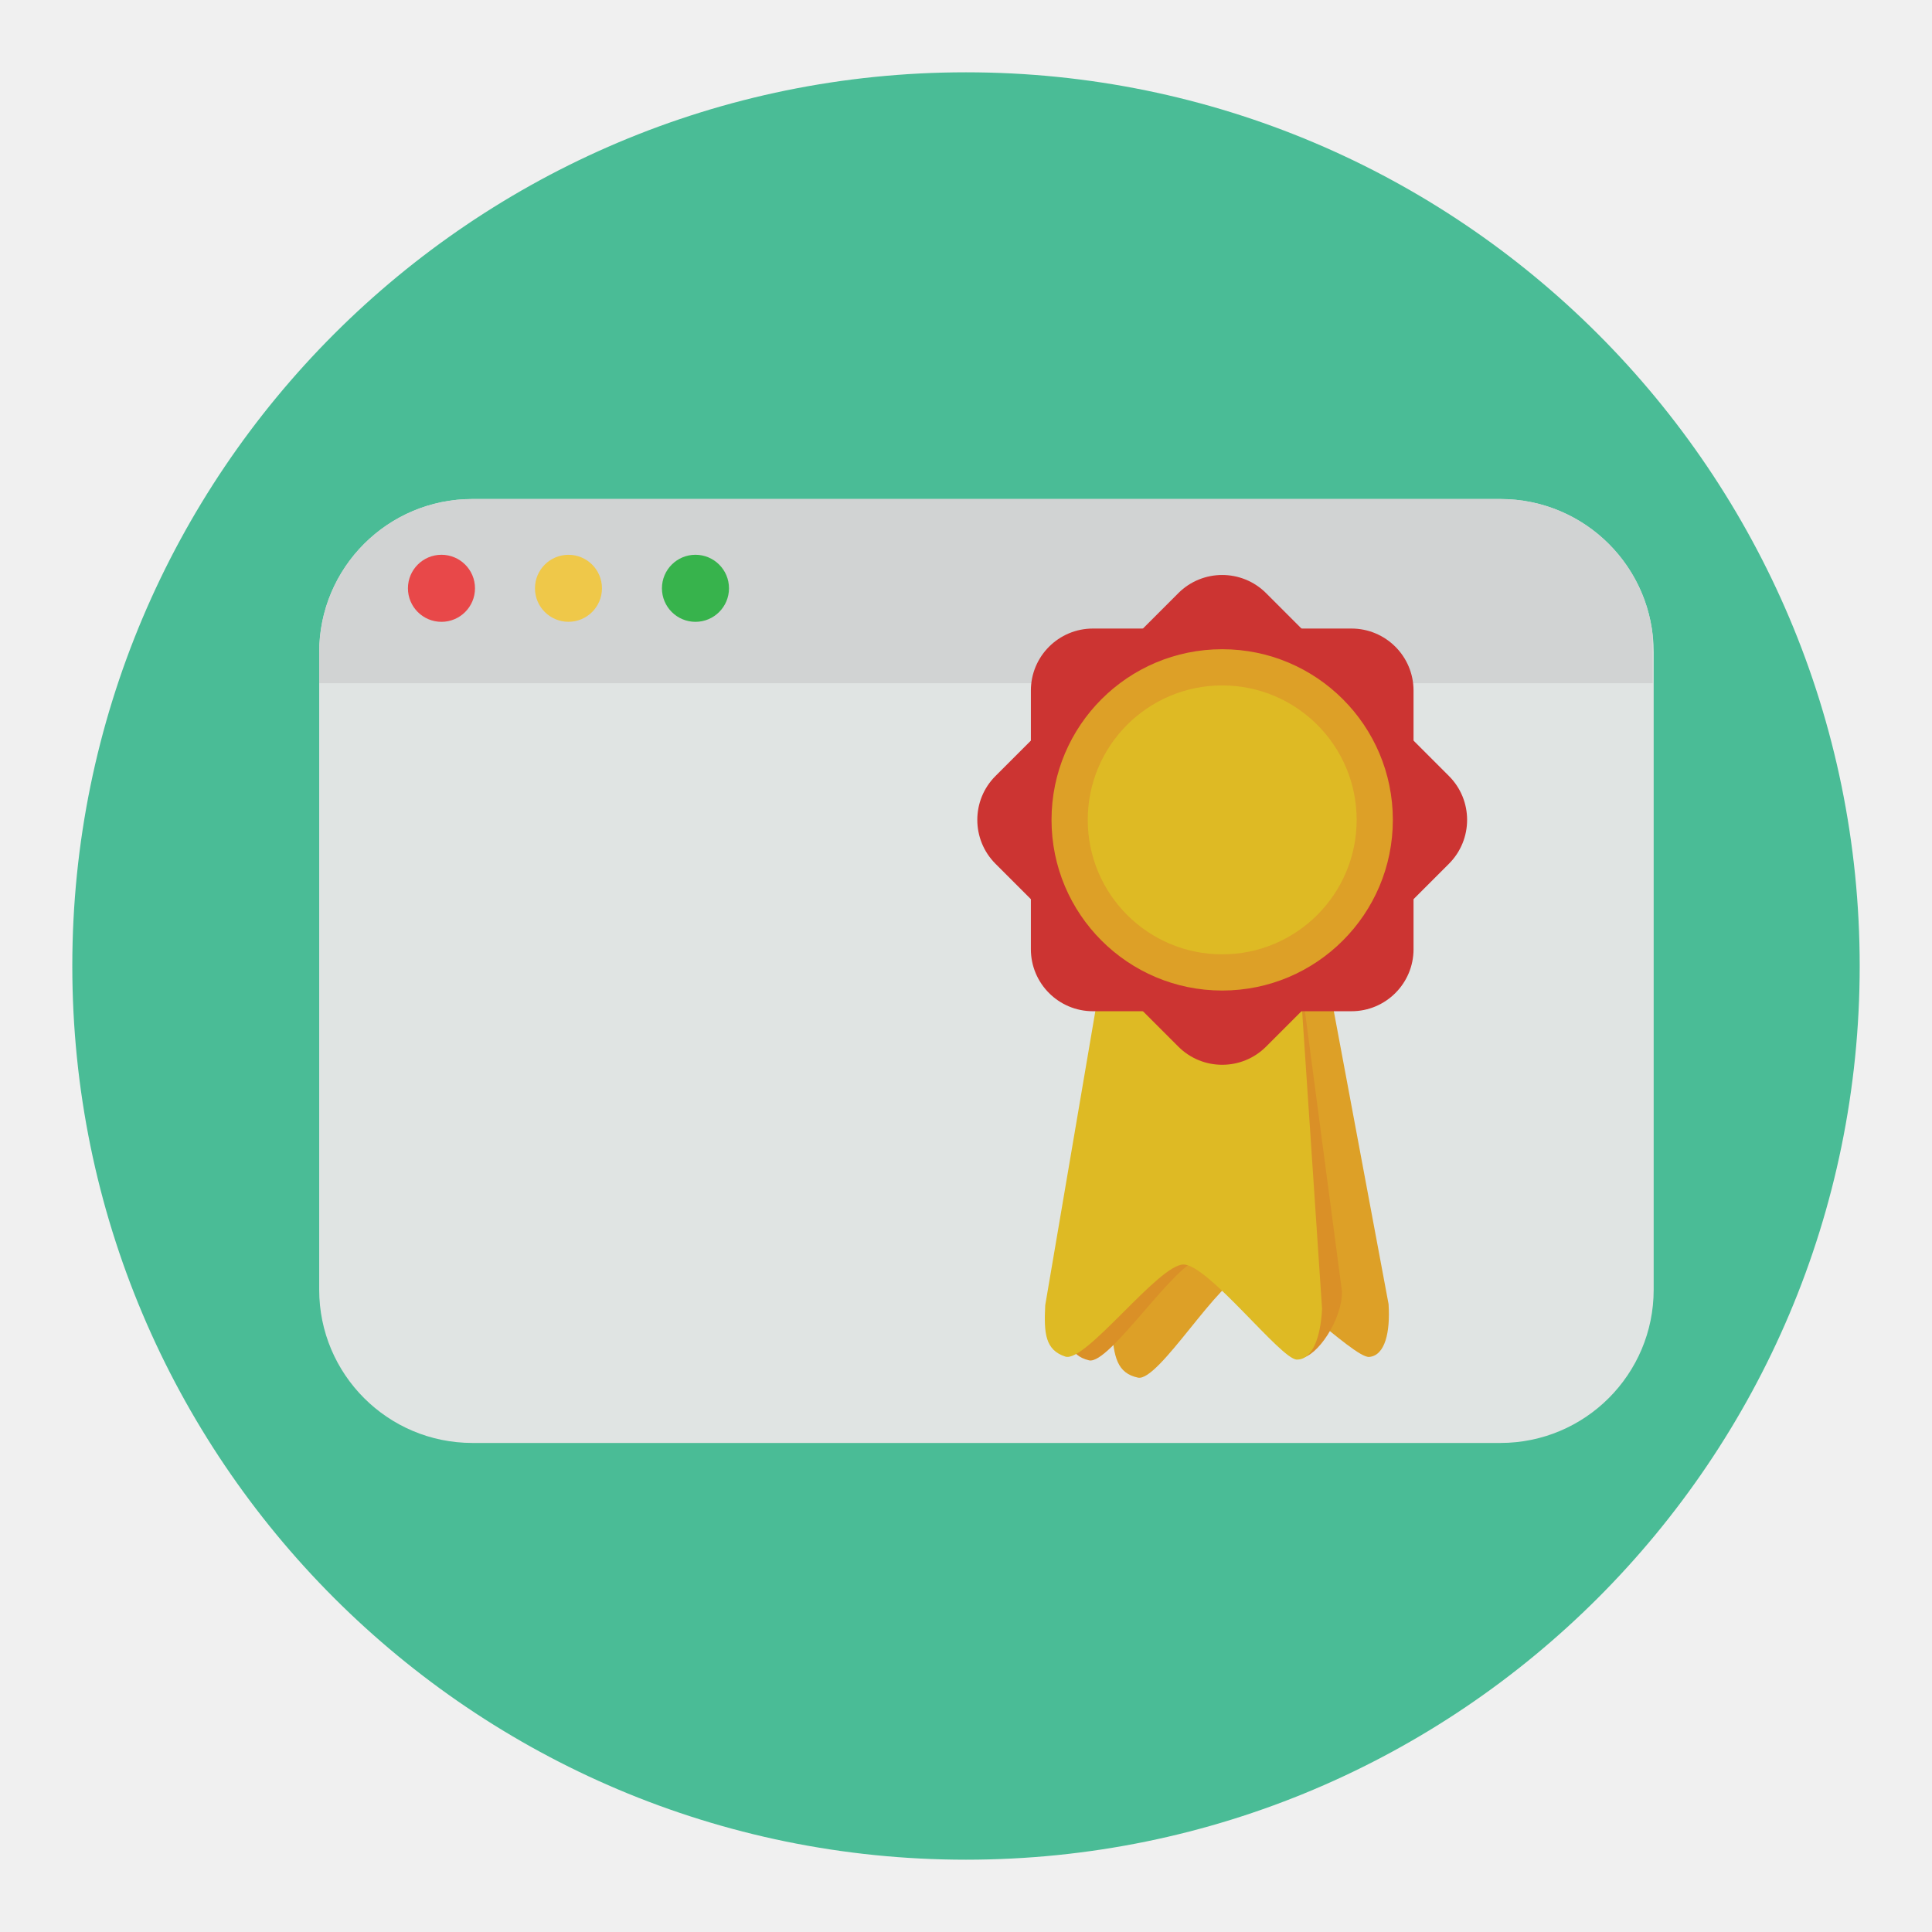
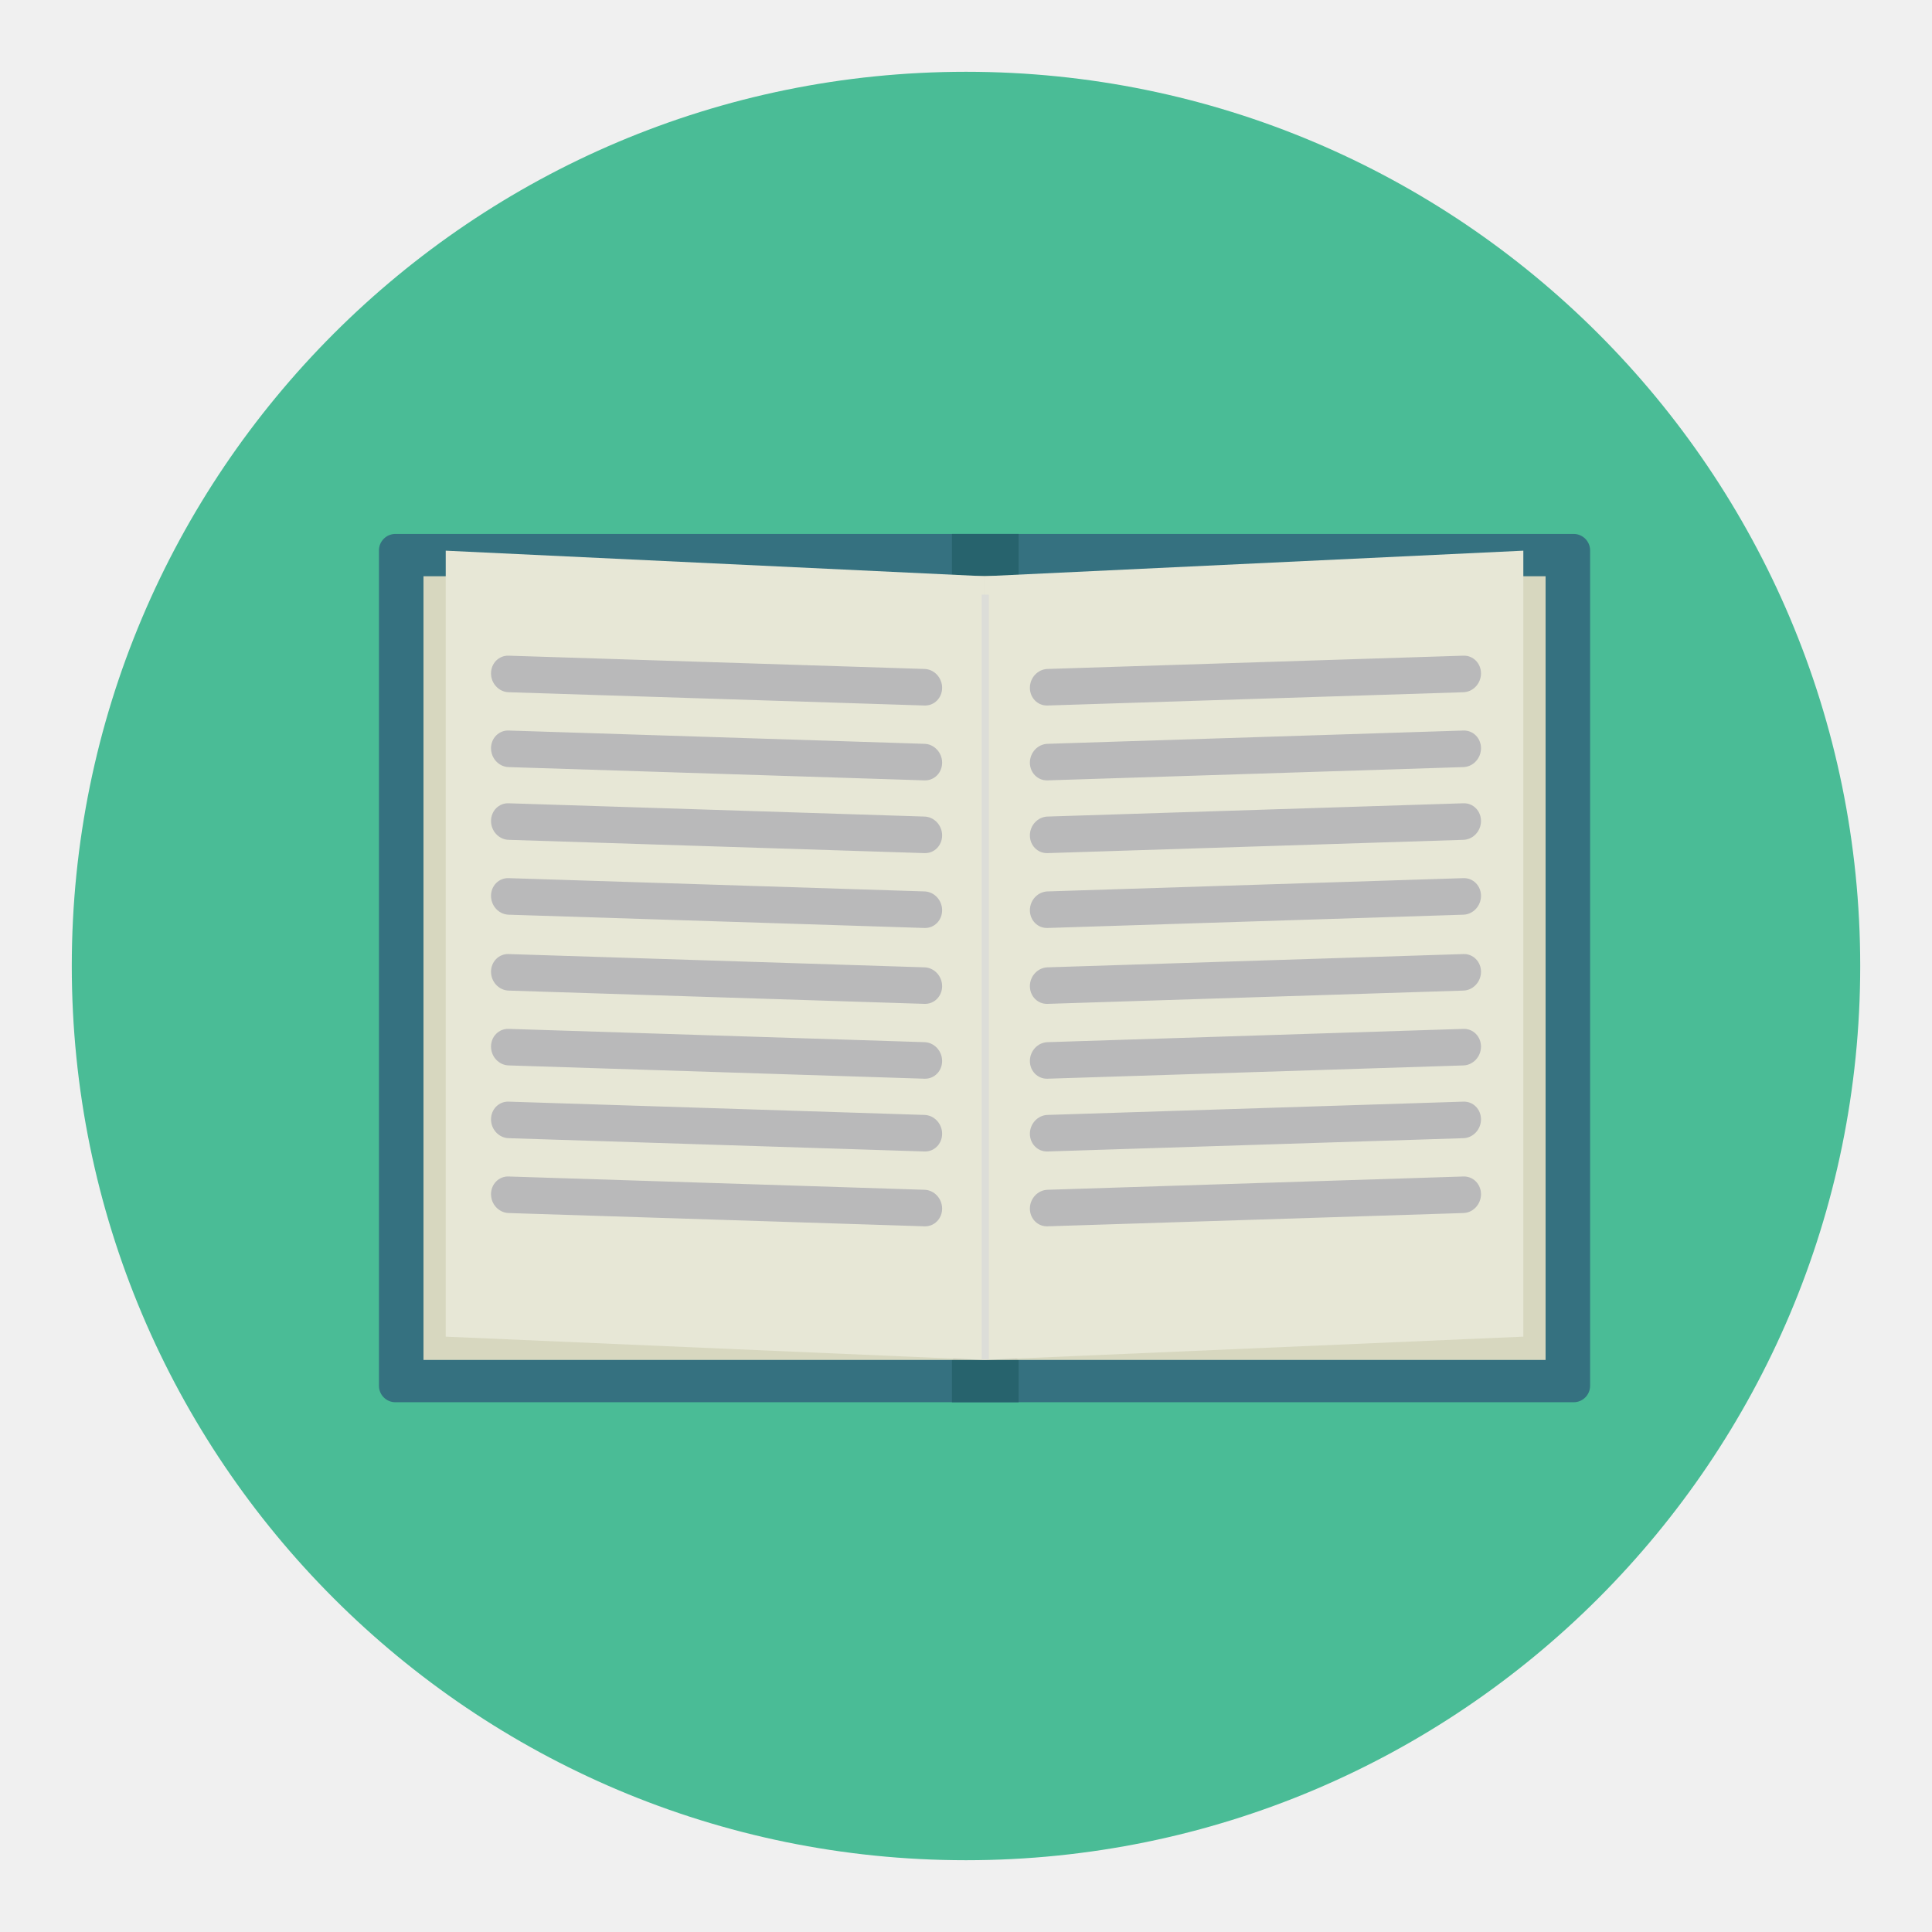
- <svg xmlns="http://www.w3.org/2000/svg" xmlns:xlink="http://www.w3.org/1999/xlink" version="1.1" id="Layer_1" x="0px" y="0px" width="136.913px" height="136.914px" viewBox="0 0 136.913 136.914" enable-background="new 0 0 136.913 136.914" xml:space="preserve">
+ <svg xmlns="http://www.w3.org/2000/svg" version="1.1" id="Layer_1" x="0px" y="0px" width="136.833px" height="136.834px" viewBox="0 0 136.833 136.834" style="enable-background:new 0 0 136.833 136.834;" xml:space="preserve">
+   <style type="text/css">
+ 
+ 	.st0{fill:#4699A1;}
+ 	.st1{fill:#473C30;}
+ 	.st2{fill:#AAAAAA;}
+ 	.st3{fill-rule:evenodd;clip-rule:evenodd;fill:#D7AF8F;}
+ 	.st4{fill:#49596B;}
+ 	.st5{fill:#7D3719;}
+ 	.st6{fill:#49A0AE;}
+ 	.st7{fill:#AFAFA3;}
+ 	.st8{fill:#E3AA24;}
+ 	.st9{fill:#4ABC96;}
+ 	.st10{fill:#181E1D;}
+ 	.st11{fill:#E6BE20;}
+ 	.st12{fill:#E79E2D;}
+ 	.st13{fill:#E7E7D6;}
+ 	.st14{fill:#E84849;}
+ 	.st15{fill:#E9C29C;}
+ 	.st16{fill:#E9E9EA;}
+ 	.st17{fill:#807F7F;}
+ 	.st18{fill:#809598;}
+ 	.st19{fill:#81725B;}
+ 	.st20{fill:#B1D4D7;}
+ 	.st21{fill:#83CECA;}
+ 	.st22{fill:#B58755;}
+ 	.st23{fill:#B6B6B7;}
+ 	.st24{fill:#1D8D45;}
+ 	.st25{fill:#1D9E49;}
+ 	.st26{fill:#ECE1D0;}
+ 	.st27{fill:#ECEDEA;}
+ 	.st28{fill:#B9B9BA;}
+ 	.st29{fill:#EDC92C;}
+ 	.st30{fill:#1FA85B;}
+ 	.st31{fill:#526B70;}
+ 	.st32{fill:#575757;}
+ 	.st33{fill:#BB5538;}
+ 	.st34{fill:#8C402B;}
+ 	.st35{fill:#8C5228;}
+ 	.st36{fill:#BC992F;}
+ 	.st37{fill:#8D8D8D;}
+ 	.st38{fill-rule:evenodd;clip-rule:evenodd;fill:#E8C790;}
+ 	.st39{fill:#8E6E52;}
+ 	.st40{fill:#202121;}
+ 	.st41{fill:#202B2D;}
+ 	.st42{fill-rule:evenodd;clip-rule:evenodd;fill:#E9C29C;}
+ 	.st43{fill:#BF8A67;}
+ 	.st44{fill:#21AC4B;}
+ 	.st45{fill:#BFBEBE;}
+ 	.st46{fill:#BFC1A9;}
+ 	.st47{fill:#242D2B;}
+ 	.st48{fill:#F37C2A;}
+ 	.st49{fill:#27636D;}
+ 	.st50{fill:#5B4F3F;}
+ 	.st51{fill:#28333B;}
+ 	.st52{fill:#F6DA66;}
+ 	.st53{fill-rule:evenodd;clip-rule:evenodd;fill:#ECE1D0;}
+ 	.st54{fill:#5E5F5E;}
+ 	.st55{fill:url(#SVGID_1_);}
+ 	.st56{fill:#C48F2C;}
+ 	.st57{fill:#2A3633;}
+ 	.st58{fill:#2A646E;}
+ 	.st59{fill:#C5C3AE;}
+ 	.st60{fill:#2B2B2A;}
+ 	.st61{fill:#606060;}
+ 	.st62{fill-rule:evenodd;clip-rule:evenodd;fill:#BEBEBE;}
+ 	.st63{fill:#FFFFFF;}
+ 	.st64{fill-rule:evenodd;clip-rule:evenodd;fill:#F2E8D3;}
+ 	.st65{fill:#65A844;}
+ 	.st66{fill-rule:evenodd;clip-rule:evenodd;fill:#F5DFB5;}
+ 	.st67{fill:#CBCBC5;}
+ 	.st68{fill:#9E7C5A;}
+ 	.st69{fill:#9E9F9F;}
+ 	.st70{fill:#CDCCCB;}
+ 	.st71{fill:#CDCDCE;}
+ 	.st72{fill:#9F77AA;}
+ 	.st73{fill:#327477;}
+ 	.st74{fill:#333738;}
+ 	.st75{fill:#343433;}
+ 	.st76{fill:#344E5D;}
+ 	.st77{fill:#357180;}
+ 	.st78{fill:#36454F;}
+ 	.st79{fill:#383939;}
+ 	.st80{fill:#6C533E;}
+ 	.st81{fill:#6CC077;}
+ 	.st82{fill:#6D5D49;}
+ 	.st83{fill:#6EC2CB;}
+ 	.st84{fill:#6F8284;}
+ 	.st85{fill:#028CA3;}
+ 	.st86{fill:#D1962A;}
+ 	.st87{fill:#D1AFD2;}
+ 	.st88{fill:#036A7B;}
+ 	.st89{fill:#039A88;}
+ 	.st90{fill:#D3E8E9;}
+ 	.st91{fill:#D5CEA9;}
+ 	.st92{fill:#3B7F89;}
+ 	.st93{fill:#D62127;}
+ 	.st94{fill:#3C4D5B;}
+ 	.st95{fill:#D7AE29;}
+ 	.st96{fill:#D7B129;}
+ 	.st97{fill:#D7D7BF;}
+ 	.st98{fill:#D7D7D7;}
+ 	.st99{fill:#D7DABA;}
+ 	.st100{fill:#70BFC8;}
+ 	.st101{fill:#A2D4DE;}
+ 	.st102{fill:#A480B1;}
+ 	.st103{fill:#A48A75;}
+ 	.st104{fill:#786451;}
+ 	.st105{fill:#DBF0F5;}
+ 	.st106{fill:#797979;}
+ 	.st107{fill:#DCDCC6;}
+ 	.st108{fill:#DCDCD2;}
+ 	.st109{fill:#DCDDD8;}
+ 	.st110{fill:#DDDDDC;}
+ 	.st111{fill:#DFBA24;}
+ 	.st112{fill:#DFDFDF;}
+ 	.st113{fill:#435364;}
+ 	.st114{fill:#43B665;}
+ 
+ </style>
  <g>
+     <circle class="st9" cx="68.417" cy="68.417" r="63.333" />
    <g>
+       <path class="st77" d="M112.62,98.147c0,0.646-0.522,1.167-1.167,1.167H28.005c-0.644,0-1.166-0.521-1.166-1.167V38.982    c0-0.643,0.522-1.166,1.166-1.166h83.448c0.644,0,1.167,0.523,1.167,1.166V98.147z" />
+       <rect x="67.421" y="37.816" class="st49" width="4.721" height="61.498" />
+       <polygon class="st97" points="69.729,40.812 29.993,40.812 29.993,96.318 69.729,96.318 109.466,96.318 109.466,40.812   " />
+       <rect x="67.506" y="40.812" class="st59" width="4.549" height="55.466" />
+       <polygon class="st13" points="69.729,96.318 31.569,94.669 31.569,39.002 69.729,40.812   " />
+       <polygon class="st13" points="107.89,94.669 69.729,96.318 69.729,40.812 107.89,39.002   " />
+       <rect x="69.524" y="42.114" class="st109" width="0.512" height="54.164" />
      <g>
-         <g>
-           <g>
-             <circle fill="#4ABC96" cx="68.457" cy="68.457" r="63.333" />
-           </g>
-         </g>
-       </g>
-     </g>
-     <g>
-       <g>
-         <g>
-           <defs>
-             <path id="SVGID_13_" d="M117.19,46.223c0-5.996-4.861-10.859-10.861-10.859h-72.85c-5.998,0-10.859,4.863-10.859,10.859v45.175       c0,5.997,4.861,10.859,10.859,10.859h72.85c6,0,10.861-4.862,10.861-10.859V46.223z" />
-           </defs>
-           <clipPath id="SVGID_2_">
-             <use xlink:href="#SVGID_13_" overflow="visible" />
-           </clipPath>
-           <g clip-path="url(#SVGID_2_)">
-             <path fill="#E0E4E3" d="M117.19,46.223c0-5.996-4.861-10.859-10.861-10.859h-72.85c-5.998,0-10.859,4.863-10.859,10.859v45.175       c0,5.997,4.861,10.859,10.859,10.859h72.85c6,0,10.861-4.862,10.861-10.859V46.223z" />
-             <g>
-               <path fill="#D1D3D3" d="M117.12,45.019c-0.6-5.429-5.198-9.656-10.791-9.656h-72.85c-5.998,0-10.859,4.863-10.859,10.859        v2.196h94.5V45.019z" />
-             </g>
-           </g>
-           <g clip-path="url(#SVGID_2_)">
-             <g>
-               <circle fill="#E84849" cx="31.285" cy="41.691" r="2.376" />
-             </g>
-             <g>
-               <circle fill="#EFC849" cx="40.285" cy="41.691" r="2.374" />
-             </g>
-             <g>
-               <circle fill="#37B34C" cx="49.285" cy="41.691" r="2.376" />
-             </g>
-           </g>
-         </g>
+         <path class="st28" d="M66.726,48.714c0,0.715-0.557,1.276-1.244,1.254L36.02,49.027c-0.687-0.022-1.244-0.619-1.244-1.334l0,0     c0-0.716,0.558-1.277,1.244-1.255l29.462,0.941C66.168,47.402,66.726,47.999,66.726,48.714L66.726,48.714z" />
+         <path class="st28" d="M66.726,54.015c0,0.715-0.557,1.277-1.244,1.255L36.02,54.329c-0.687-0.022-1.244-0.62-1.244-1.335l0,0     c0-0.715,0.558-1.276,1.244-1.254l29.462,0.941C66.168,52.704,66.726,53.3,66.726,54.015L66.726,54.015z" />
+         <path class="st28" d="M66.726,59.167c0,0.716-0.557,1.277-1.244,1.255L36.02,59.481c-0.687-0.022-1.244-0.619-1.244-1.335l0,0     c0-0.715,0.558-1.276,1.244-1.254l29.462,0.941C66.168,57.856,66.726,58.453,66.726,59.167L66.726,59.167z" />
+         <path class="st28" d="M66.726,64.468c0,0.716-0.557,1.278-1.244,1.256L36.02,64.783c-0.687-0.022-1.244-0.62-1.244-1.336l0,0     c0-0.715,0.558-1.275,1.244-1.253l29.462,0.941C66.168,63.158,66.726,63.753,66.726,64.468L66.726,64.468z" />
+         <path class="st28" d="M66.726,69.845c0,0.714-0.557,1.276-1.244,1.254L36.02,70.158c-0.687-0.022-1.244-0.62-1.244-1.334l0,0     c0-0.715,0.558-1.275,1.244-1.253l29.462,0.941C66.168,68.535,66.726,69.13,66.726,69.845L66.726,69.845z" />
+         <path class="st28" d="M66.726,75.146c0,0.715-0.557,1.276-1.244,1.254L36.02,75.458c-0.687-0.022-1.244-0.619-1.244-1.334l0,0     c0-0.714,0.558-1.276,1.244-1.254l29.462,0.941C66.168,73.834,66.726,74.432,66.726,75.146L66.726,75.146z" />
+         <path class="st28" d="M66.726,80.298c0,0.715-0.557,1.277-1.244,1.255L36.02,80.612c-0.687-0.022-1.244-0.62-1.244-1.335l0,0     c0-0.714,0.558-1.275,1.244-1.253l29.462,0.941C66.168,78.988,66.726,79.584,66.726,80.298L66.726,80.298z" />
+         <path class="st28" d="M66.726,85.599c0,0.716-0.557,1.277-1.244,1.255L36.02,85.913c-0.687-0.022-1.244-0.619-1.244-1.335l0,0     c0-0.713,0.558-1.275,1.244-1.253l29.462,0.941C66.168,84.289,66.726,84.886,66.726,85.599L66.726,85.599z" />
      </g>
      <g>
-         <g>
-           <path fill="#DDA027" d="M98.403,92.417c0.129,1.988-0.248,3.644-1.373,3.744s-7.021-6.008-8.789-5.851      c-1.768,0.158-6.125,7.639-7.6,7.318c-1.477-0.32-1.715-1.468-1.846-3.456l1.154-21.826c-0.129-1.988,1.49-3.753,3.621-3.945      l6.748-0.605c2.131-0.189,3.963,1.269,4.092,3.255L98.403,92.417z" />
-         </g>
-         <g>
-           <path fill="#DA9027" d="M95.101,91.522c0.025,2.001-1.775,4.633-2.898,4.712c-1.125,0.078-5.326-7.155-7.092-7.033      c-1.766,0.124-6.488,7.553-7.939,7.201s-1.625-1.508-1.652-3.508l2.285-21.908c-0.025-2,1.678-3.742,3.807-3.891l6.74-0.473      c2.127-0.148,3.873,1.352,3.9,3.352L95.101,91.522z" />
-         </g>
-         <g>
-           <path fill="#DEBA24" d="M93.69,92.754c-0.102,1.997-0.668,3.609-1.793,3.594c-1.127-0.015-6.252-6.713-8.021-6.737      c-1.77-0.022-6.957,6.998-8.381,6.526c-1.424-0.471-1.523-1.639-1.424-3.637l3.691-21.66c0.104-1.997,1.914-3.593,4.045-3.565      l6.754,0.087c2.131,0.027,3.777,1.668,3.674,3.666L93.69,92.754z" />
-         </g>
-         <g>
-           <path fill="#CC3432" d="M100.173,67.264c0,2.43-1.969,4.398-4.398,4.398H77.45c-2.428,0-4.396-1.969-4.396-4.398V48.939      c0-2.428,1.969-4.396,4.396-4.396h18.324c2.43,0,4.398,1.969,4.398,4.396V67.264z" />
-         </g>
-         <g>
-           <path fill="#CC3432" d="M89.724,74.169c-1.719,1.718-4.504,1.718-6.221,0L70.546,61.212c-1.717-1.719-1.717-4.503,0-6.219      l12.957-12.958c1.717-1.717,4.502-1.717,6.221,0l12.957,12.958c1.717,1.716,1.717,4.5,0,6.219L89.724,74.169z" />
-         </g>
-         <g>
-           <circle fill="#DDA027" cx="86.612" cy="58.102" r="12.094" />
-         </g>
-         <g>
-           <circle fill="#DEBA24" cx="86.613" cy="58.102" r="9.528" />
-         </g>
+         <path class="st28" d="M72.942,48.714c0,0.715,0.557,1.276,1.244,1.254l29.462-0.941c0.687-0.022,1.244-0.619,1.244-1.334l0,0     c0-0.716-0.558-1.277-1.244-1.255l-29.462,0.941C73.5,47.402,72.942,47.999,72.942,48.714L72.942,48.714z" />
+         <path class="st28" d="M72.942,54.015c0,0.715,0.557,1.277,1.244,1.255l29.462-0.941c0.687-0.022,1.244-0.62,1.244-1.335l0,0     c0-0.715-0.558-1.276-1.244-1.254l-29.462,0.941C73.5,52.704,72.942,53.3,72.942,54.015L72.942,54.015z" />
+         <path class="st28" d="M72.942,59.167c0,0.716,0.557,1.277,1.244,1.255l29.462-0.941c0.687-0.022,1.244-0.619,1.244-1.335l0,0     c0-0.715-0.558-1.276-1.244-1.254l-29.462,0.941C73.5,57.856,72.942,58.453,72.942,59.167L72.942,59.167z" />
+         <path class="st28" d="M72.942,64.468c0,0.716,0.557,1.278,1.244,1.256l29.462-0.941c0.687-0.022,1.244-0.62,1.244-1.336l0,0     c0-0.715-0.558-1.275-1.244-1.253l-29.462,0.941C73.5,63.158,72.942,63.753,72.942,64.468L72.942,64.468z" />
+         <path class="st28" d="M72.942,69.845c0,0.714,0.557,1.276,1.244,1.254l29.462-0.941c0.687-0.022,1.244-0.62,1.244-1.334l0,0     c0-0.715-0.558-1.275-1.244-1.253l-29.462,0.941C73.5,68.535,72.942,69.13,72.942,69.845L72.942,69.845z" />
+         <path class="st28" d="M72.942,75.146c0,0.715,0.557,1.276,1.244,1.254l29.462-0.941c0.687-0.022,1.244-0.619,1.244-1.334l0,0     c0-0.714-0.558-1.276-1.244-1.254l-29.462,0.941C73.5,73.834,72.942,74.432,72.942,75.146L72.942,75.146z" />
+         <path class="st28" d="M72.942,80.298c0,0.715,0.557,1.277,1.244,1.255l29.462-0.941c0.687-0.022,1.244-0.62,1.244-1.335l0,0     c0-0.714-0.558-1.275-1.244-1.253l-29.462,0.941C73.5,78.988,72.942,79.584,72.942,80.298L72.942,80.298z" />
+         <path class="st28" d="M72.942,85.599c0,0.716,0.557,1.277,1.244,1.255l29.462-0.941c0.687-0.022,1.244-0.619,1.244-1.335l0,0     c0-0.713-0.558-1.275-1.244-1.253l-29.462,0.941C73.5,84.289,72.942,84.886,72.942,85.599L72.942,85.599z" />
      </g>
    </g>
  </g>
</svg>
